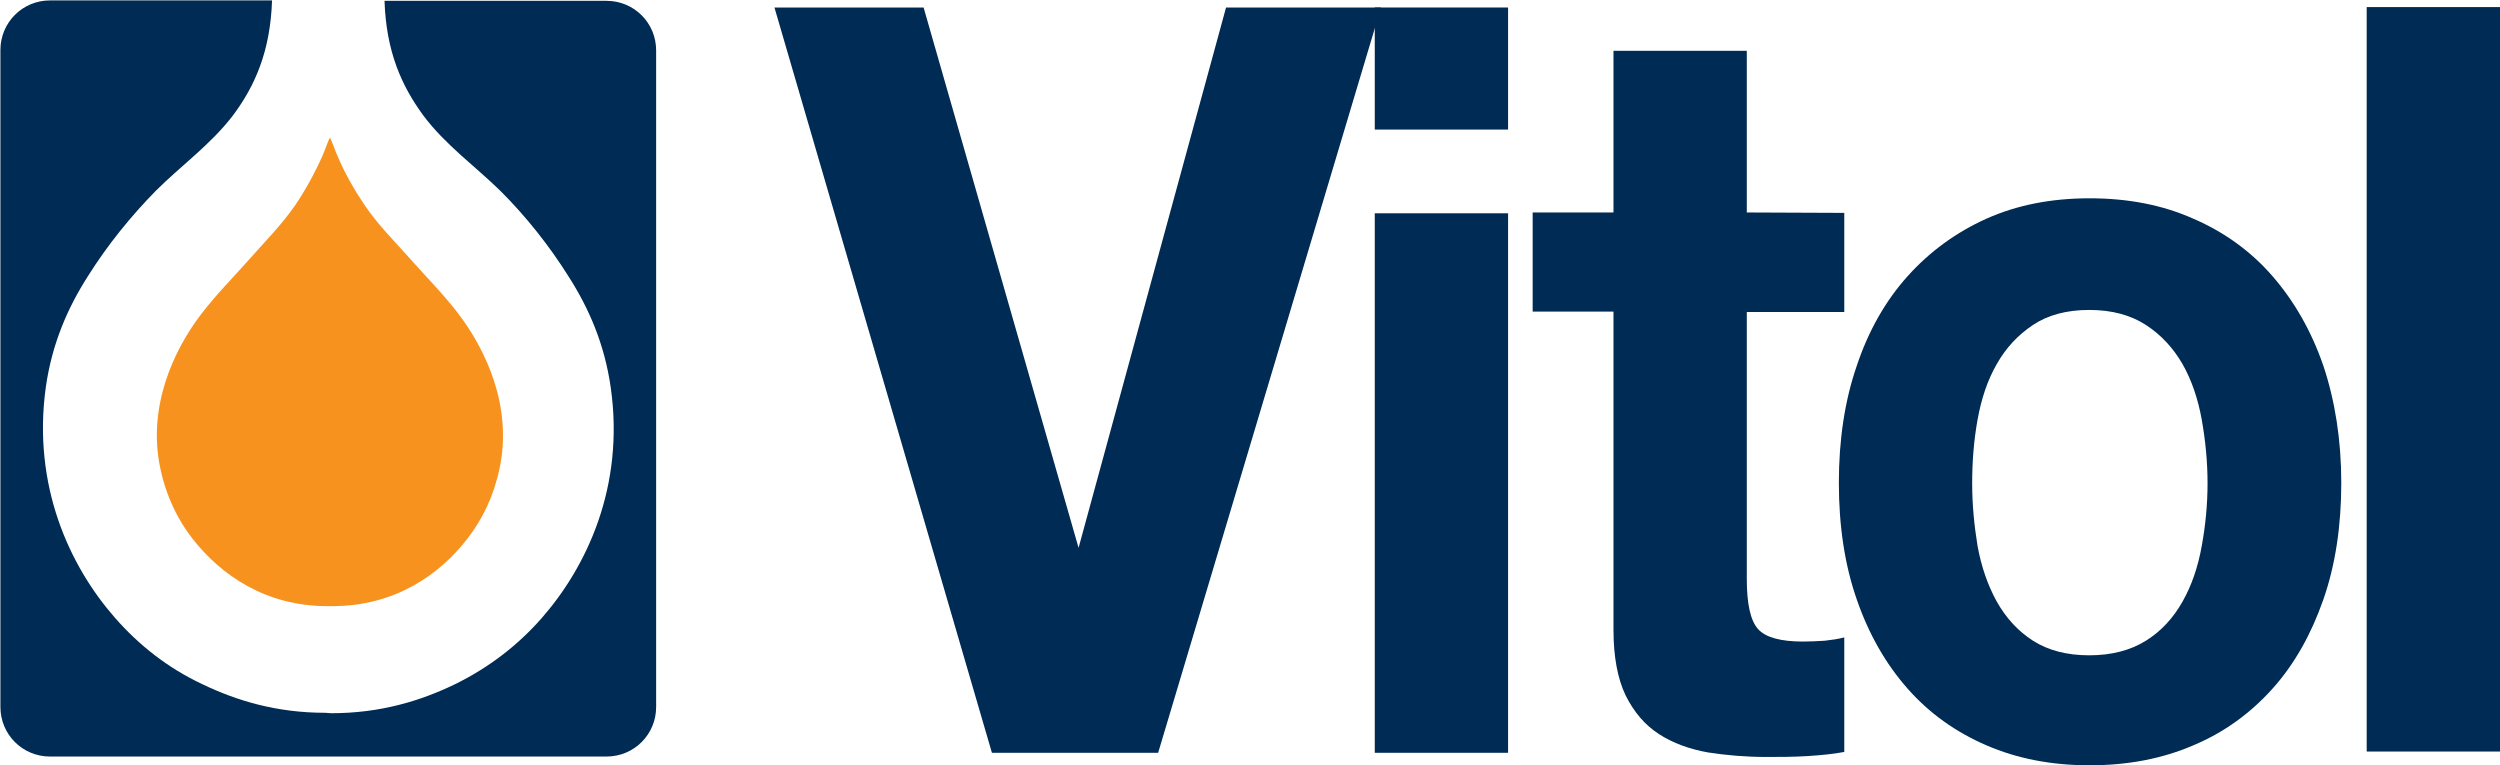
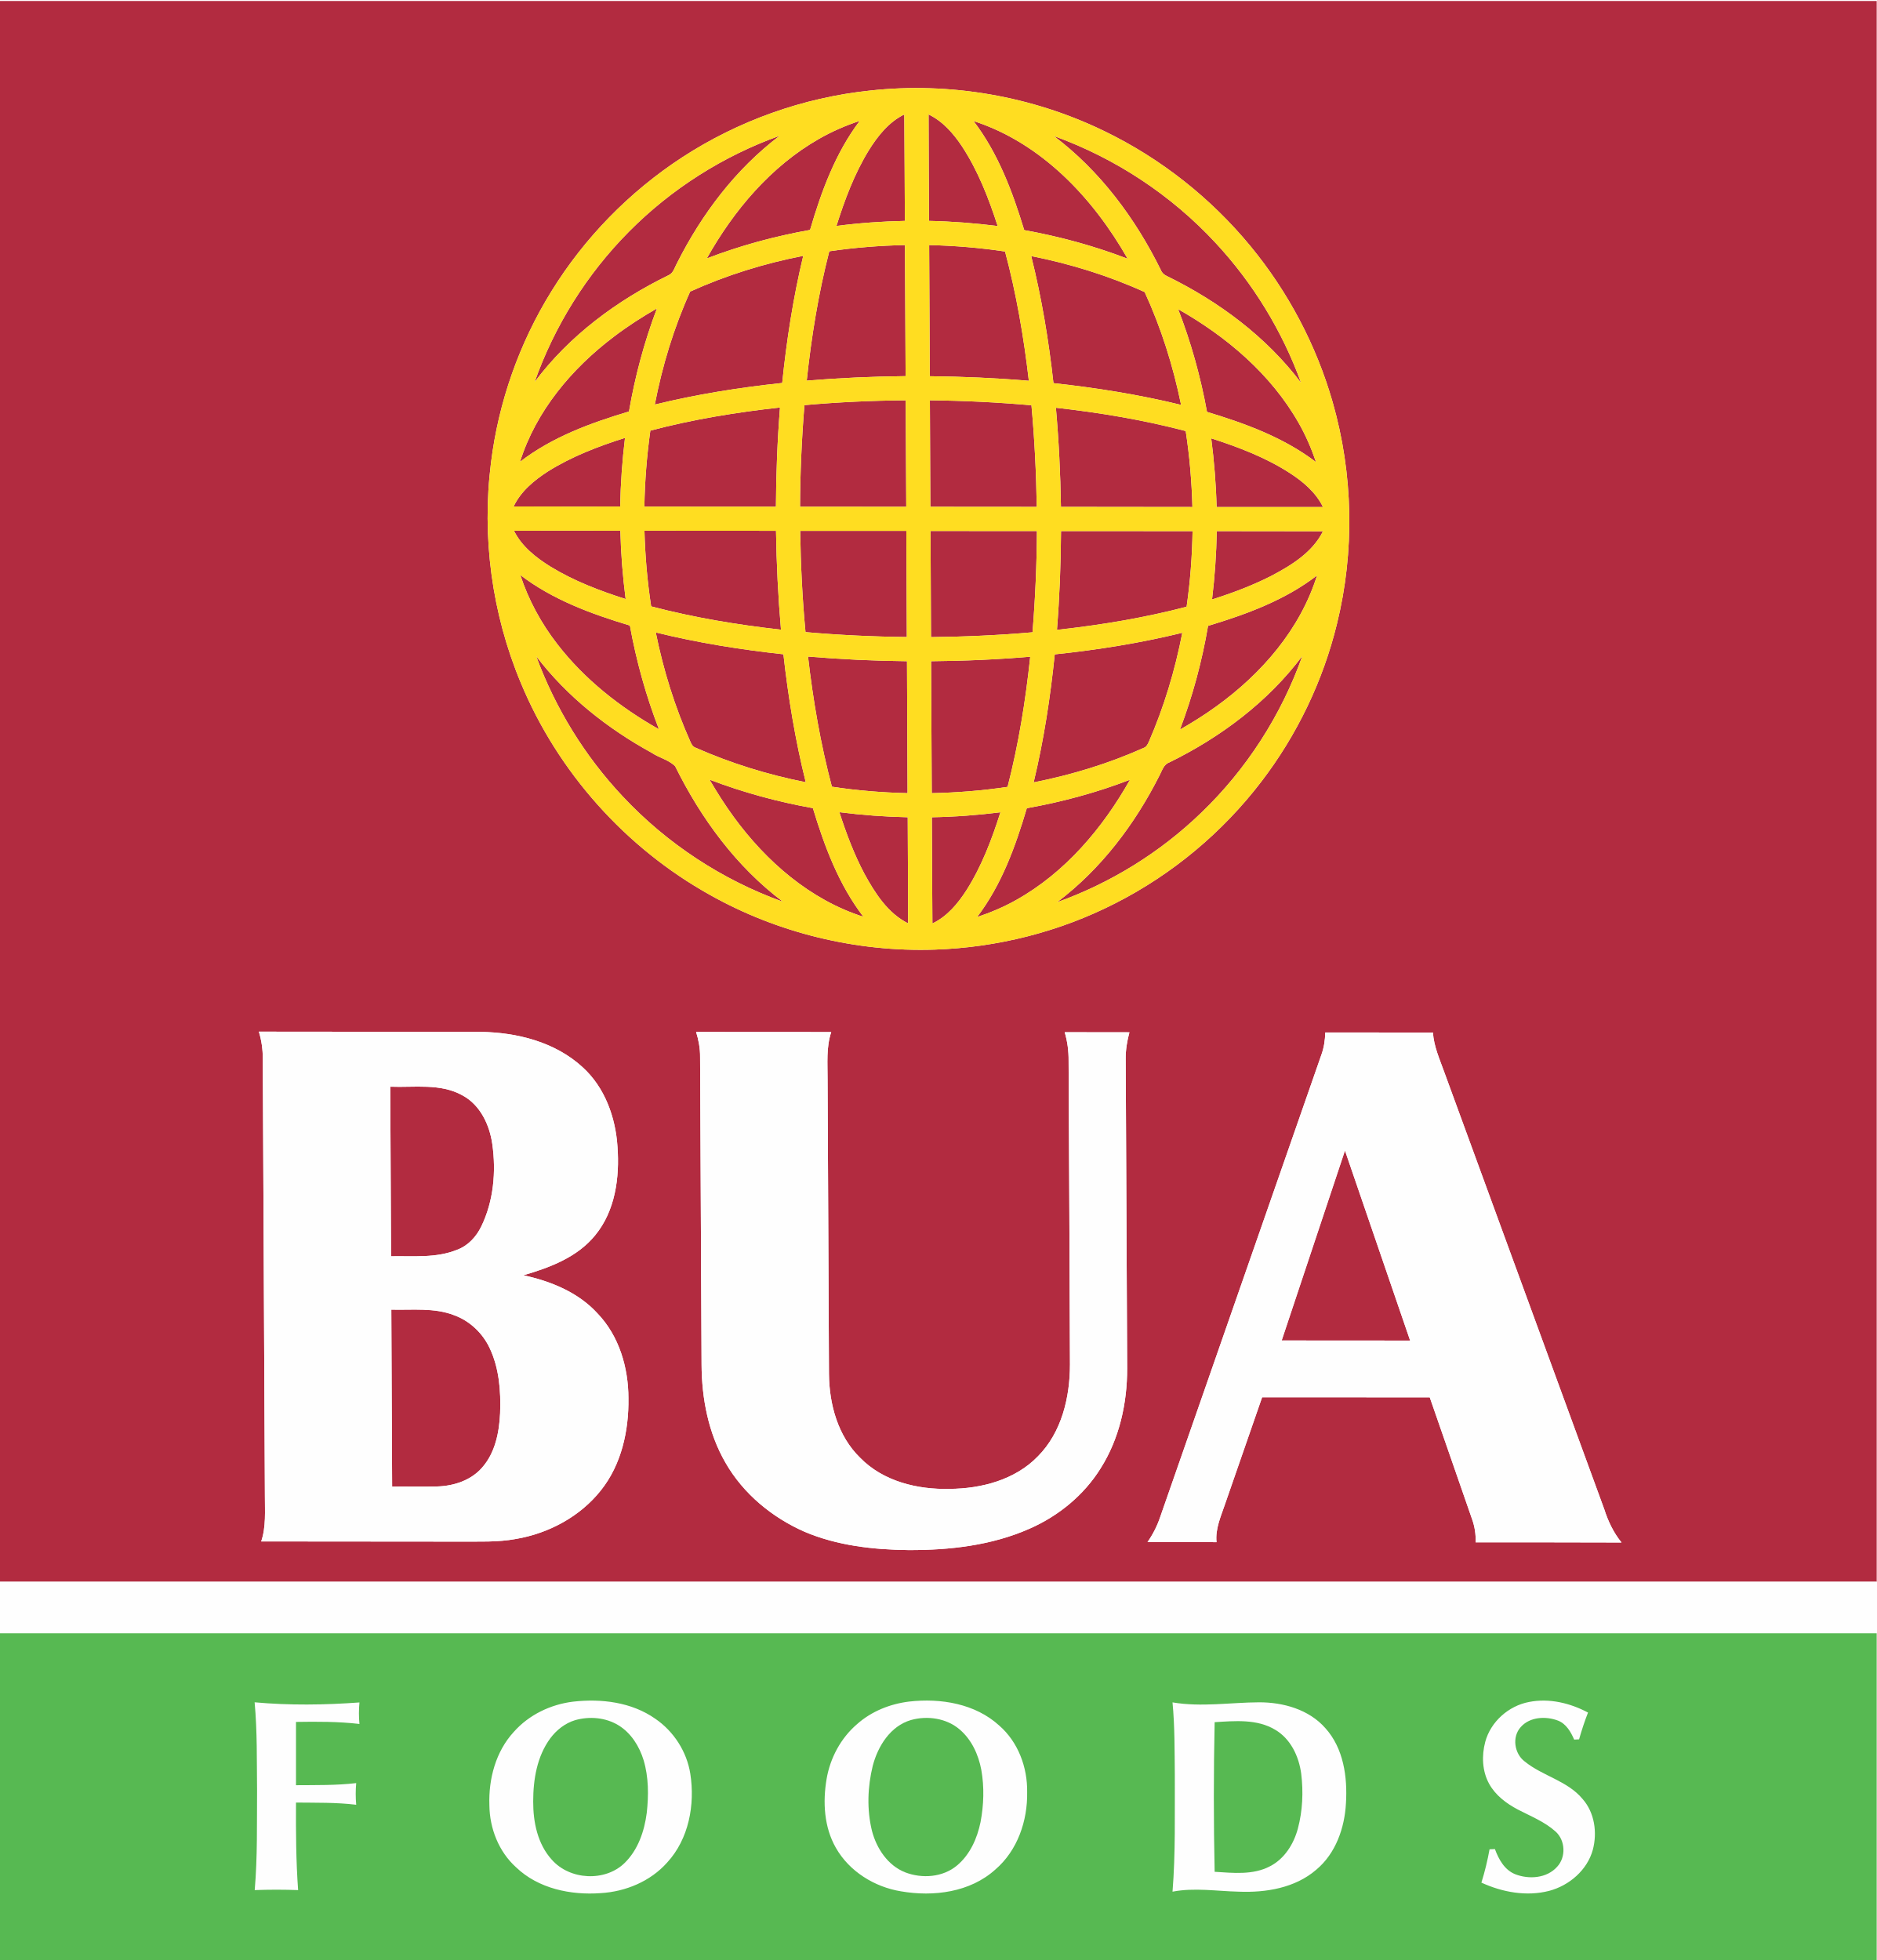
- <svg xmlns="http://www.w3.org/2000/svg" version="1.1" id="layer" x="0px" y="0px" viewBox="0 0 600.1 183.6" style="enable-background:new 0 0 600.1 183.6;" xml:space="preserve">
-   <style type="text/css">
- 	.st0{fill:#002B54;}
- 	.st1{fill:#F7921E;}
- </style>
-   <rect x="330" y="51.2" class="st0" width="32" height="129.5" />
-   <rect x="330" y="1.8" class="st0" width="32" height="29.3" />
-   <g>
-     <path class="st0" d="M442.7,51.1v23.8h-23.4V139c0,6,0.9,10,2.7,12c1.8,2,5.4,3,10.8,3c1.8,0,3.5-0.1,5.2-0.2   c1.7-0.2,3.2-0.4,4.7-0.8v27.5c-2.7,0.5-5.7,0.8-9,1s-6.5,0.2-9.7,0.2c-5,0-9.6-0.4-14.1-1.1c-4.4-0.8-8.3-2.2-11.7-4.4   c-3.4-2.2-6-5.3-8-9.3c-1.9-4-2.9-9.2-2.9-15.8V74.8h-19.4V51h19.4V12.2h32V51L442.7,51.1L442.7,51.1z" />
-     <path class="st0" d="M474.7,131.1c0.9,4.9,2.4,9.3,4.6,13.3c2.2,3.9,5.1,7.1,8.7,9.4s8.1,3.5,13.5,3.5s9.9-1.2,13.6-3.5   c3.7-2.3,6.6-5.5,8.8-9.4s3.7-8.3,4.6-13.3c0.9-4.9,1.4-10,1.4-15.1s-0.5-10.3-1.4-15.3s-2.4-9.4-4.6-13.3c-2.2-3.8-5.1-7-8.8-9.4   c-3.7-2.4-8.2-3.6-13.6-3.6c-5.4,0-9.9,1.2-13.5,3.6c-3.6,2.4-6.5,5.5-8.7,9.4c-2.2,3.8-3.7,8.3-4.6,13.3s-1.3,10.1-1.3,15.3   S473.9,126.2,474.7,131.1 M445.7,87.8c2.8-8.4,6.9-15.6,12.2-21.5s11.6-10.5,18.9-13.8c7.4-3.3,15.6-4.9,24.8-4.9   s17.5,1.6,24.9,4.9c7.4,3.2,13.8,7.8,19,13.8s9.3,13.1,12.2,21.5c2.8,8.4,4.3,17.8,4.3,28.1c0,10.3-1.4,19.7-4.3,28   c-2.9,8.3-6.9,15.5-12.2,21.4s-11.6,10.5-19,13.6c-7.4,3.2-15.7,4.8-24.9,4.8s-17.4-1.6-24.8-4.8c-7.4-3.2-13.7-7.7-18.9-13.6   s-9.3-13-12.2-21.4c-2.9-8.3-4.3-17.7-4.3-28C441.4,105.6,442.8,96.2,445.7,87.8" />
-     <rect x="568.1" y="1.7" class="st0" width="32" height="178.7" />
-     <polygon class="st0" points="294.3,1.8 331.5,1.8 278,180.7 238.1,180.7 185.9,1.8 221.7,1.8 258.9,131.5  " />
-     <path class="st1" d="M79.8,145.5c14.9,0,25.7-7.5,32.4-16.2c3.5-4.5,6.3-10.1,7.7-16.8c3.2-14.9-3.3-28.5-9.8-37.1   c-3.5-4.6-7.4-8.5-11.4-13c-3.6-4.1-8-8.4-11.2-13.2c-2.3-3.4-4.7-7.5-6.5-11.8c-0.6-1.3-1.3-3.5-1.8-4.4v-0.2v0.1v-0.1V33   c-0.5,0.9-1.2,3.1-1.8,4.4c-1.9,4.3-4.2,8.4-6.5,11.8c-3.3,4.8-7.6,9.1-11.2,13.2c-4,4.5-7.9,8.4-11.4,13   c-6.6,8.6-13,22.3-9.8,37.1c1.4,6.7,4.2,12.3,7.7,16.8c6.8,8.7,17.5,16.2,32.4,16.2" />
-     <path class="st0" d="M78.1,171.1c-11.7,0-21.3-2.9-29.6-6.9c-8.3-3.9-15.2-9.4-20.9-15.9C16.8,136,7.7,116.7,11,92.9   c1.5-10.5,5.3-19.1,10.1-26.6c4.7-7.5,10.4-14.5,16.3-20.5c6-6,13.3-11.2,18.6-18.2c5.2-7,8.9-15.3,9.3-27.5H12   C5.4,0.1,0.1,5.4,0.1,12v157.7c0,6.6,5.3,11.9,11.9,11.9h133.6c6.6,0,11.9-5.3,11.9-11.9V12.1c0-6.6-5.3-11.9-11.9-11.9H92.3   c0.4,12.2,4.1,20.4,9.3,27.5c5.3,7.1,12.6,12.3,18.6,18.2c6,6,11.6,13,16.3,20.5c4.8,7.5,8.6,16.1,10.1,26.6   c3.4,23.8-5.8,43.1-16.6,55.4c-5.7,6.5-12.7,11.9-20.9,15.9c-8.3,4-17.9,6.9-29.6,6.9" />
+ <svg xmlns="http://www.w3.org/2000/svg" width="90px" height="94px" viewBox="0 0 90 94" version="1.1">
+   <g id="surface1">
+     <path style=" stroke:none;fill-rule:nonzero;fill:rgb(69.804%,16.863%,25.098%);fill-opacity:1;" d="M 0 0.047 L 90 0.047 L 90 75.859 C 60 75.859 30 75.859 0 75.859 Z M 41.719 4.344 C 38.516 4.68 35.402 5.793 32.707 7.551 C 30.184 9.199 28.027 11.406 26.445 13.969 C 24.902 16.457 23.906 19.285 23.547 22.188 C 23.094 25.754 23.59 29.434 24.977 32.75 C 26.75 37.027 30.004 40.668 34.051 42.922 C 37.312 44.754 41.082 45.664 44.816 45.543 C 47.82 45.445 50.805 44.691 53.48 43.324 C 56.219 41.934 58.633 39.918 60.496 37.477 C 62.203 35.246 63.445 32.66 64.113 29.93 C 64.973 26.445 64.898 22.738 63.91 19.289 C 63.129 16.559 61.773 13.992 59.965 11.801 C 58.062 9.492 55.664 7.598 52.969 6.293 C 49.5 4.605 45.551 3.922 41.719 4.344 Z M 12.414 49.477 C 12.543 49.898 12.605 50.336 12.602 50.777 C 12.637 57.762 12.668 64.75 12.703 71.734 C 12.699 72.469 12.766 73.219 12.527 73.926 C 15.703 73.926 18.879 73.93 22.055 73.934 C 22.953 73.926 23.863 73.973 24.754 73.805 C 26.324 73.535 27.824 72.73 28.816 71.477 C 29.805 70.238 30.16 68.613 30.137 67.059 C 30.137 65.586 29.688 64.062 28.648 62.984 C 27.727 61.977 26.414 61.445 25.102 61.16 C 26.367 60.793 27.688 60.297 28.543 59.242 C 29.508 58.07 29.719 56.473 29.613 55.004 C 29.523 53.59 29.008 52.152 27.941 51.184 C 26.629 49.973 24.793 49.512 23.039 49.488 C 19.5 49.48 15.957 49.484 12.414 49.477 Z M 33.383 49.492 C 33.504 49.883 33.578 50.285 33.574 50.691 C 33.598 55.605 33.621 60.523 33.645 65.438 C 33.652 67.066 33.969 68.73 34.793 70.152 C 35.645 71.641 37.031 72.781 38.59 73.465 C 40.156 74.129 41.875 74.32 43.562 74.34 C 45.535 74.348 47.551 74.121 49.371 73.316 C 50.754 72.711 51.98 71.711 52.781 70.422 C 53.684 68.996 54.059 67.293 54.055 65.621 C 54.035 60.672 54.008 55.727 53.984 50.781 C 53.98 50.352 54.051 49.922 54.164 49.508 C 53.129 49.508 52.094 49.508 51.059 49.504 C 51.191 49.945 51.25 50.41 51.246 50.871 C 51.27 55.727 51.297 60.582 51.312 65.438 C 51.312 67.016 50.914 68.699 49.77 69.848 C 48.68 70.973 47.066 71.395 45.543 71.406 C 44 71.445 42.355 71.047 41.25 69.914 C 40.18 68.875 39.766 67.344 39.754 65.891 C 39.73 61.184 39.707 56.477 39.688 51.766 C 39.691 51.008 39.617 50.23 39.863 49.496 C 37.703 49.496 35.543 49.496 33.383 49.492 Z M 63.555 49.516 C 63.547 49.883 63.492 50.254 63.363 50.602 C 60.789 57.984 58.215 65.363 55.641 72.746 C 55.496 73.18 55.289 73.586 55.031 73.957 C 56.133 73.953 57.238 73.957 58.34 73.961 C 58.277 73.328 58.543 72.742 58.742 72.156 C 59.336 70.441 59.934 68.727 60.527 67.012 C 63.207 67.012 65.887 67.012 68.566 67.016 C 69.242 68.961 69.918 70.91 70.594 72.855 C 70.723 73.211 70.781 73.59 70.766 73.969 C 73.098 73.969 75.43 73.969 77.762 73.977 C 77.379 73.504 77.117 72.953 76.934 72.379 C 74.379 65.395 71.82 58.41 69.266 51.426 C 69.043 50.801 68.762 50.188 68.719 49.52 C 67 49.52 65.277 49.516 63.555 49.516 Z M 63.555 49.516 " />
+     <path style=" stroke:none;fill-rule:nonzero;fill:rgb(69.804%,16.863%,25.098%);fill-opacity:1;" d="M 41.656 7.223 C 42.086 6.531 42.617 5.855 43.367 5.488 C 43.383 7.191 43.383 8.895 43.395 10.594 C 42.297 10.617 41.203 10.695 40.113 10.836 C 40.508 9.586 40.969 8.348 41.656 7.223 Z M 41.656 7.223 " />
+     <path style=" stroke:none;fill-rule:nonzero;fill:rgb(69.804%,16.863%,25.098%);fill-opacity:1;" d="M 44.531 5.488 C 45.211 5.816 45.719 6.398 46.129 7.012 C 46.902 8.188 47.414 9.508 47.844 10.84 C 46.754 10.703 45.652 10.617 44.551 10.594 C 44.547 8.895 44.531 7.191 44.531 5.488 Z M 44.531 5.488 " />
+     <path style=" stroke:none;fill-rule:nonzero;fill:rgb(69.804%,16.863%,25.098%);fill-opacity:1;" d="M 39.277 6.66 C 39.898 6.305 40.555 6.02 41.23 5.797 C 40.062 7.34 39.387 9.184 38.848 11.027 C 37.16 11.328 35.496 11.777 33.895 12.395 C 35.188 10.09 36.961 7.984 39.277 6.66 Z M 39.277 6.66 " />
+     <path style=" stroke:none;fill-rule:nonzero;fill:rgb(69.804%,16.863%,25.098%);fill-opacity:1;" d="M 46.688 5.805 C 49.945 6.859 52.422 9.5 54.078 12.41 C 52.473 11.793 50.809 11.34 49.117 11.035 C 48.559 9.195 47.867 7.348 46.688 5.805 Z M 46.688 5.805 " />
+     <path style=" stroke:none;fill-rule:nonzero;fill:rgb(69.804%,16.863%,25.098%);fill-opacity:1;" d="M 30.156 11.117 C 32.184 9.066 34.68 7.48 37.395 6.508 C 35.285 8.102 33.656 10.262 32.473 12.609 C 32.355 12.816 32.301 13.09 32.07 13.195 C 29.586 14.406 27.297 16.102 25.637 18.324 C 26.59 15.629 28.141 13.148 30.156 11.117 Z M 30.156 11.117 " />
+     <path style=" stroke:none;fill-rule:nonzero;fill:rgb(69.804%,16.863%,25.098%);fill-opacity:1;" d="M 50.539 6.523 C 53.488 7.586 56.176 9.359 58.305 11.66 C 60.098 13.59 61.496 15.883 62.395 18.359 C 60.727 16.152 58.453 14.461 55.98 13.25 C 55.84 13.191 55.723 13.09 55.668 12.945 C 54.449 10.473 52.754 8.191 50.539 6.523 Z M 50.539 6.523 " />
+     <path style=" stroke:none;fill-rule:nonzero;fill:rgb(69.804%,16.863%,25.098%);fill-opacity:1;" d="M 39.77 12.051 C 40.973 11.875 42.188 11.777 43.398 11.754 C 43.41 13.848 43.422 15.945 43.43 18.039 C 41.848 18.055 40.266 18.125 38.688 18.254 C 38.91 16.168 39.246 14.086 39.77 12.051 Z M 39.77 12.051 " />
+     <path style=" stroke:none;fill-rule:nonzero;fill:rgb(69.804%,16.863%,25.098%);fill-opacity:1;" d="M 44.559 11.754 C 45.777 11.781 46.996 11.883 48.199 12.062 C 48.742 14.094 49.098 16.172 49.34 18.262 C 47.762 18.129 46.176 18.059 44.59 18.043 C 44.578 15.945 44.566 13.848 44.559 11.754 Z M 44.559 11.754 " />
+     <path style=" stroke:none;fill-rule:nonzero;fill:rgb(69.804%,16.863%,25.098%);fill-opacity:1;" d="M 33.098 13.984 C 34.828 13.199 36.656 12.633 38.52 12.27 C 38.039 14.273 37.723 16.316 37.512 18.367 C 35.457 18.586 33.41 18.91 31.402 19.402 C 31.762 17.539 32.316 15.715 33.098 13.984 Z M 33.098 13.984 " />
+     <path style=" stroke:none;fill-rule:nonzero;fill:rgb(69.804%,16.863%,25.098%);fill-opacity:1;" d="M 49.453 12.281 C 51.324 12.652 53.156 13.219 54.895 14.008 C 55.688 15.734 56.262 17.559 56.641 19.418 C 54.629 18.926 52.578 18.598 50.52 18.375 C 50.293 16.324 49.953 14.281 49.453 12.281 Z M 49.453 12.281 " />
+     <path style=" stroke:none;fill-rule:nonzero;fill:rgb(69.804%,16.863%,25.098%);fill-opacity:1;" d="M 29.434 16.152 C 30.09 15.652 30.785 15.203 31.504 14.793 C 30.898 16.391 30.453 18.051 30.164 19.734 C 28.324 20.285 26.473 20.961 24.938 22.148 C 25.707 19.711 27.418 17.676 29.434 16.152 Z M 29.434 16.152 " />
+     <path style=" stroke:none;fill-rule:nonzero;fill:rgb(69.804%,16.863%,25.098%);fill-opacity:1;" d="M 56.5 14.828 C 58.824 16.145 60.949 17.945 62.281 20.289 C 62.621 20.883 62.891 21.516 63.113 22.164 C 61.57 20.984 59.723 20.309 57.883 19.754 C 57.578 18.074 57.117 16.418 56.5 14.828 Z M 56.5 14.828 " />
+     <path style=" stroke:none;fill-rule:nonzero;fill:rgb(69.804%,16.863%,25.098%);fill-opacity:1;" d="M 38.578 19.43 C 40.191 19.285 41.812 19.211 43.434 19.199 C 43.441 20.902 43.453 22.602 43.461 24.305 C 41.762 24.301 40.066 24.305 38.367 24.301 C 38.375 22.676 38.445 21.047 38.578 19.43 Z M 38.578 19.43 " />
+     <path style=" stroke:none;fill-rule:nonzero;fill:rgb(69.804%,16.863%,25.098%);fill-opacity:1;" d="M 44.594 19.199 C 46.219 19.215 47.844 19.293 49.465 19.438 C 49.613 21.055 49.695 22.684 49.719 24.309 C 48.02 24.309 46.32 24.309 44.617 24.305 C 44.609 22.605 44.602 20.902 44.594 19.199 Z M 44.594 19.199 " />
+     <path style=" stroke:none;fill-rule:nonzero;fill:rgb(69.804%,16.863%,25.098%);fill-opacity:1;" d="M 31.188 20.652 C 33.227 20.113 35.312 19.773 37.406 19.543 C 37.281 21.125 37.219 22.711 37.211 24.301 C 35.105 24.301 33.004 24.297 30.902 24.297 C 30.922 23.078 31.02 21.859 31.188 20.652 Z M 31.188 20.652 " />
+     <path style=" stroke:none;fill-rule:nonzero;fill:rgb(69.804%,16.863%,25.098%);fill-opacity:1;" d="M 50.637 19.555 C 52.734 19.789 54.82 20.137 56.863 20.672 C 57.047 21.879 57.152 23.094 57.184 24.316 C 55.082 24.312 52.98 24.312 50.879 24.309 C 50.855 22.723 50.777 21.137 50.637 19.555 Z M 50.637 19.555 " />
+     <path style=" stroke:none;fill-rule:nonzero;fill:rgb(69.804%,16.863%,25.098%);fill-opacity:1;" d="M 26.277 22.609 C 27.422 21.891 28.691 21.406 29.973 21 C 29.84 22.094 29.762 23.191 29.742 24.293 C 28.039 24.293 26.336 24.297 24.633 24.289 C 24.977 23.562 25.617 23.035 26.277 22.609 Z M 26.277 22.609 " />
+     <path style=" stroke:none;fill-rule:nonzero;fill:rgb(69.804%,16.863%,25.098%);fill-opacity:1;" d="M 58.086 21.023 C 59.395 21.445 60.695 21.938 61.855 22.688 C 62.496 23.102 63.105 23.617 63.445 24.316 C 61.742 24.32 60.043 24.316 58.344 24.316 C 58.316 23.215 58.227 22.117 58.086 21.023 Z M 58.086 21.023 " />
+     <path style=" stroke:none;fill-rule:nonzero;fill:rgb(69.804%,16.863%,25.098%);fill-opacity:1;" d="M 24.648 25.453 C 26.348 25.445 28.047 25.453 29.75 25.453 C 29.777 26.551 29.863 27.645 30.004 28.73 C 28.758 28.332 27.523 27.863 26.402 27.176 C 25.703 26.742 25.02 26.207 24.648 25.453 Z M 24.648 25.453 " />
+     <path style=" stroke:none;fill-rule:nonzero;fill:rgb(69.804%,16.863%,25.098%);fill-opacity:1;" d="M 30.906 25.453 C 33.012 25.453 35.113 25.457 37.215 25.457 C 37.238 27.039 37.316 28.621 37.453 30.199 C 35.355 29.965 33.27 29.617 31.227 29.082 C 31.043 27.879 30.938 26.668 30.906 25.453 Z M 30.906 25.453 " />
+     <path style=" stroke:none;fill-rule:nonzero;fill:rgb(69.804%,16.863%,25.098%);fill-opacity:1;" d="M 38.375 25.461 C 40.07 25.461 41.766 25.461 43.465 25.461 C 43.473 27.16 43.48 28.855 43.488 30.551 C 41.867 30.535 40.246 30.457 38.629 30.316 C 38.477 28.703 38.398 27.082 38.375 25.461 Z M 38.375 25.461 " />
+     <path style=" stroke:none;fill-rule:nonzero;fill:rgb(69.804%,16.863%,25.098%);fill-opacity:1;" d="M 44.625 25.465 C 46.324 25.465 48.023 25.465 49.727 25.469 C 49.719 27.09 49.648 28.707 49.516 30.324 C 47.898 30.465 46.273 30.539 44.648 30.555 C 44.641 28.855 44.633 27.16 44.625 25.465 Z M 44.625 25.465 " />
+     <path style=" stroke:none;fill-rule:nonzero;fill:rgb(69.804%,16.863%,25.098%);fill-opacity:1;" d="M 50.688 30.207 C 50.812 28.633 50.875 27.051 50.883 25.469 C 52.984 25.469 55.09 25.473 57.191 25.473 C 57.172 26.684 57.078 27.898 56.906 29.098 C 54.867 29.633 52.781 29.977 50.688 30.207 Z M 50.688 30.207 " />
+     <path style=" stroke:none;fill-rule:nonzero;fill:rgb(69.804%,16.863%,25.098%);fill-opacity:1;" d="M 58.125 28.75 C 58.258 27.66 58.332 26.566 58.352 25.473 C 60.047 25.477 61.746 25.473 63.445 25.48 C 62.941 26.492 61.934 27.109 60.969 27.617 C 60.059 28.082 59.098 28.441 58.125 28.75 Z M 58.125 28.75 " />
+     <path style=" stroke:none;fill-rule:nonzero;fill:rgb(69.804%,16.863%,25.098%);fill-opacity:1;" d="M 24.953 27.578 C 26.5 28.762 28.355 29.445 30.207 30 C 30.516 31.699 30.977 33.367 31.602 34.977 C 29.75 33.93 28.035 32.586 26.73 30.895 C 25.957 29.898 25.344 28.777 24.953 27.578 Z M 24.953 27.578 " />
+     <path style=" stroke:none;fill-rule:nonzero;fill:rgb(69.804%,16.863%,25.098%);fill-opacity:1;" d="M 57.934 30.016 C 59.773 29.461 61.625 28.785 63.16 27.598 C 62.355 30.18 60.5 32.312 58.332 33.875 C 57.773 34.281 57.184 34.648 56.586 34.992 C 57.195 33.383 57.645 31.715 57.934 30.016 Z M 57.934 30.016 " />
+     <path style=" stroke:none;fill-rule:nonzero;fill:rgb(69.804%,16.863%,25.098%);fill-opacity:1;" d="M 31.449 30.332 C 33.461 30.828 35.512 31.156 37.57 31.379 C 37.801 33.441 38.137 35.496 38.641 37.516 C 36.828 37.156 35.051 36.609 33.359 35.859 C 33.23 35.816 33.16 35.699 33.113 35.582 C 32.363 33.902 31.812 32.137 31.449 30.332 Z M 31.449 30.332 " />
+     <path style=" stroke:none;fill-rule:nonzero;fill:rgb(69.804%,16.863%,25.098%);fill-opacity:1;" d="M 50.582 31.383 C 52.641 31.168 54.688 30.84 56.699 30.348 C 56.352 32.145 55.82 33.91 55.09 35.586 C 55.035 35.703 54.973 35.828 54.84 35.871 C 53.156 36.625 51.379 37.164 49.57 37.523 C 50.055 35.504 50.371 33.449 50.582 31.383 Z M 50.582 31.383 " />
+     <path style=" stroke:none;fill-rule:nonzero;fill:rgb(69.804%,16.863%,25.098%);fill-opacity:1;" d="M 25.715 31.473 C 27.188 33.402 29.129 34.938 31.25 36.102 C 31.609 36.344 32.074 36.441 32.379 36.75 C 33.613 39.246 35.309 41.566 37.551 43.25 C 34.637 42.203 31.98 40.457 29.867 38.199 C 28.047 36.266 26.629 33.961 25.715 31.473 Z M 25.715 31.473 " />
+     <path style=" stroke:none;fill-rule:nonzero;fill:rgb(69.804%,16.863%,25.098%);fill-opacity:1;" d="M 38.75 31.488 C 40.328 31.621 41.91 31.695 43.496 31.711 C 43.504 33.82 43.516 35.93 43.523 38.039 C 42.309 38.012 41.098 37.914 39.895 37.73 C 39.352 35.684 38.992 33.594 38.75 31.488 Z M 38.75 31.488 " />
+     <path style=" stroke:none;fill-rule:nonzero;fill:rgb(69.804%,16.863%,25.098%);fill-opacity:1;" d="M 44.652 31.711 C 46.238 31.699 47.824 31.629 49.406 31.496 C 49.184 33.598 48.848 35.691 48.32 37.738 C 47.113 37.918 45.898 38.016 44.684 38.039 C 44.672 35.93 44.664 33.82 44.652 31.711 Z M 44.652 31.711 " />
+     <path style=" stroke:none;fill-rule:nonzero;fill:rgb(69.804%,16.863%,25.098%);fill-opacity:1;" d="M 56.074 36.566 C 58.535 35.359 60.805 33.664 62.457 31.457 C 61.449 34.301 59.773 36.902 57.598 38.988 C 55.633 40.883 53.266 42.348 50.695 43.27 C 52.801 41.68 54.426 39.531 55.605 37.191 C 55.73 36.961 55.801 36.664 56.074 36.566 Z M 56.074 36.566 " />
+     <path style=" stroke:none;fill-rule:nonzero;fill:rgb(69.804%,16.863%,25.098%);fill-opacity:1;" d="M 34.027 37.391 C 35.633 38.004 37.293 38.457 38.984 38.758 C 39.539 40.594 40.227 42.434 41.406 43.969 C 38.852 43.152 36.746 41.316 35.184 39.176 C 34.766 38.605 34.387 38.004 34.027 37.391 Z M 34.027 37.391 " />
+     <path style=" stroke:none;fill-rule:nonzero;fill:rgb(69.804%,16.863%,25.098%);fill-opacity:1;" d="M 49.242 38.762 C 50.93 38.461 52.59 38.012 54.191 37.395 C 52.879 39.723 51.078 41.852 48.723 43.168 C 48.133 43.5 47.504 43.766 46.859 43.98 C 48.031 42.441 48.699 40.598 49.242 38.762 Z M 49.242 38.762 " />
+     <path style=" stroke:none;fill-rule:nonzero;fill:rgb(69.804%,16.863%,25.098%);fill-opacity:1;" d="M 40.254 38.953 C 41.34 39.09 42.434 39.172 43.531 39.195 C 43.535 40.891 43.551 42.586 43.551 44.285 C 42.574 43.797 41.965 42.836 41.457 41.91 C 40.957 40.969 40.582 39.965 40.254 38.953 Z M 40.254 38.953 " />
+     <path style=" stroke:none;fill-rule:nonzero;fill:rgb(69.804%,16.863%,25.098%);fill-opacity:1;" d="M 44.688 39.195 C 45.789 39.176 46.883 39.094 47.977 38.957 C 47.566 40.25 47.082 41.535 46.352 42.688 C 45.938 43.332 45.422 43.953 44.715 44.289 C 44.699 42.594 44.699 40.895 44.688 39.195 Z M 44.688 39.195 " />
+     <path style=" stroke:none;fill-rule:nonzero;fill:rgb(69.804%,16.863%,25.098%);fill-opacity:1;" d="M 18.715 52.117 C 19.871 52.164 21.121 51.941 22.18 52.535 C 23.031 52.992 23.477 53.945 23.609 54.867 C 23.797 56.195 23.672 57.605 23.078 58.824 C 22.84 59.312 22.449 59.742 21.93 59.934 C 20.926 60.348 19.812 60.23 18.754 60.25 C 18.742 57.539 18.727 54.828 18.715 52.117 Z M 18.715 52.117 " />
+     <path style=" stroke:none;fill-rule:nonzero;fill:rgb(69.804%,16.863%,25.098%);fill-opacity:1;" d="M 64.5 55.18 C 65.543 58.215 66.582 61.254 67.625 64.293 C 65.57 64.293 63.516 64.293 61.465 64.289 C 62.477 61.254 63.488 58.215 64.5 55.18 Z M 64.5 55.18 " />
+     <path style=" stroke:none;fill-rule:nonzero;fill:rgb(69.804%,16.863%,25.098%);fill-opacity:1;" d="M 18.766 62.809 C 19.777 62.836 20.828 62.703 21.793 63.082 C 22.535 63.355 23.145 63.938 23.48 64.648 C 23.941 65.617 24.023 66.715 23.984 67.773 C 23.941 68.691 23.75 69.672 23.121 70.383 C 22.59 70.996 21.766 71.266 20.977 71.289 C 20.254 71.309 19.527 71.289 18.805 71.297 C 18.793 68.465 18.781 65.637 18.766 62.809 Z M 18.766 62.809 " />
+     <path style=" stroke:none;fill-rule:nonzero;fill:rgb(100%,86.667%,12.941%);fill-opacity:1;" d="M 41.719 4.344 C 45.551 3.922 49.5 4.605 52.969 6.293 C 55.664 7.598 58.062 9.492 59.965 11.801 C 61.773 13.992 63.129 16.559 63.91 19.289 C 64.898 22.738 64.973 26.445 64.113 29.93 C 63.445 32.66 62.203 35.246 60.496 37.477 C 58.633 39.918 56.219 41.934 53.48 43.324 C 50.805 44.691 47.82 45.445 44.816 45.543 C 41.082 45.664 37.312 44.754 34.051 42.922 C 30.004 40.668 26.75 37.027 24.977 32.75 C 23.59 29.434 23.094 25.754 23.547 22.188 C 23.906 19.285 24.902 16.457 26.445 13.969 C 28.027 11.406 30.184 9.199 32.707 7.551 C 35.402 5.793 38.516 4.68 41.719 4.344 Z M 41.656 7.223 C 40.969 8.348 40.508 9.586 40.113 10.836 C 41.203 10.695 42.297 10.617 43.395 10.594 C 43.383 8.895 43.383 7.191 43.367 5.488 C 42.617 5.855 42.086 6.531 41.656 7.223 Z M 44.531 5.488 C 44.531 7.191 44.547 8.895 44.551 10.594 C 45.652 10.617 46.754 10.703 47.844 10.84 C 47.414 9.508 46.902 8.188 46.129 7.012 C 45.719 6.398 45.211 5.816 44.531 5.488 Z M 39.277 6.66 C 36.961 7.984 35.188 10.09 33.895 12.395 C 35.496 11.777 37.16 11.328 38.848 11.027 C 39.387 9.184 40.062 7.34 41.23 5.797 C 40.555 6.02 39.898 6.305 39.277 6.66 Z M 46.688 5.805 C 47.867 7.348 48.559 9.195 49.117 11.035 C 50.809 11.34 52.473 11.793 54.078 12.41 C 52.422 9.5 49.945 6.859 46.688 5.805 Z M 30.156 11.117 C 28.141 13.148 26.59 15.629 25.637 18.324 C 27.297 16.102 29.586 14.406 32.07 13.195 C 32.301 13.09 32.355 12.816 32.473 12.609 C 33.656 10.262 35.285 8.102 37.395 6.508 C 34.68 7.48 32.184 9.066 30.156 11.117 Z M 50.539 6.523 C 52.754 8.191 54.449 10.473 55.668 12.945 C 55.723 13.09 55.84 13.191 55.98 13.25 C 58.453 14.461 60.727 16.152 62.395 18.359 C 61.496 15.883 60.098 13.59 58.305 11.66 C 56.176 9.359 53.488 7.586 50.539 6.523 Z M 39.77 12.051 C 39.246 14.086 38.91 16.168 38.688 18.254 C 40.266 18.125 41.848 18.055 43.43 18.039 C 43.422 15.945 43.41 13.848 43.398 11.754 C 42.188 11.777 40.973 11.875 39.77 12.051 Z M 44.559 11.754 C 44.566 13.848 44.578 15.945 44.59 18.043 C 46.176 18.059 47.762 18.129 49.34 18.262 C 49.098 16.172 48.742 14.094 48.199 12.062 C 46.996 11.883 45.777 11.781 44.559 11.754 Z M 33.098 13.984 C 32.316 15.715 31.762 17.539 31.402 19.402 C 33.41 18.91 35.457 18.586 37.512 18.367 C 37.723 16.316 38.039 14.273 38.52 12.27 C 36.656 12.633 34.828 13.199 33.098 13.984 Z M 49.453 12.281 C 49.953 14.281 50.293 16.324 50.52 18.375 C 52.578 18.598 54.629 18.926 56.641 19.418 C 56.262 17.559 55.688 15.734 54.895 14.008 C 53.156 13.219 51.324 12.652 49.453 12.281 Z M 29.434 16.152 C 27.418 17.676 25.707 19.711 24.938 22.148 C 26.473 20.961 28.324 20.285 30.164 19.734 C 30.453 18.051 30.898 16.391 31.504 14.793 C 30.785 15.203 30.09 15.652 29.434 16.152 Z M 56.5 14.828 C 57.117 16.418 57.578 18.074 57.883 19.754 C 59.723 20.309 61.57 20.984 63.113 22.164 C 62.891 21.516 62.621 20.883 62.281 20.289 C 60.949 17.945 58.824 16.145 56.5 14.828 Z M 38.578 19.43 C 38.445 21.047 38.375 22.676 38.367 24.301 C 40.066 24.305 41.762 24.301 43.461 24.305 C 43.453 22.602 43.441 20.902 43.434 19.199 C 41.812 19.211 40.191 19.285 38.578 19.43 Z M 44.594 19.199 C 44.602 20.902 44.609 22.605 44.617 24.305 C 46.32 24.309 48.02 24.309 49.719 24.309 C 49.695 22.684 49.613 21.055 49.465 19.438 C 47.844 19.293 46.219 19.215 44.594 19.199 Z M 31.188 20.652 C 31.02 21.859 30.922 23.078 30.902 24.297 C 33.004 24.297 35.105 24.301 37.211 24.301 C 37.219 22.711 37.281 21.125 37.406 19.543 C 35.312 19.773 33.227 20.113 31.188 20.652 Z M 50.637 19.555 C 50.777 21.137 50.855 22.723 50.879 24.309 C 52.98 24.312 55.082 24.312 57.184 24.316 C 57.152 23.094 57.047 21.879 56.863 20.672 C 54.82 20.137 52.734 19.789 50.637 19.555 Z M 26.277 22.609 C 25.617 23.035 24.977 23.562 24.633 24.289 C 26.336 24.297 28.039 24.293 29.742 24.293 C 29.762 23.191 29.84 22.094 29.973 21 C 28.691 21.406 27.422 21.891 26.277 22.609 Z M 58.086 21.023 C 58.227 22.117 58.316 23.215 58.344 24.316 C 60.043 24.316 61.742 24.32 63.445 24.316 C 63.105 23.617 62.496 23.102 61.855 22.688 C 60.695 21.938 59.395 21.445 58.086 21.023 Z M 24.648 25.453 C 25.02 26.207 25.703 26.742 26.402 27.176 C 27.523 27.863 28.758 28.332 30.004 28.73 C 29.863 27.645 29.777 26.551 29.75 25.453 C 28.047 25.453 26.348 25.445 24.648 25.453 Z M 30.906 25.453 C 30.938 26.668 31.043 27.879 31.227 29.082 C 33.27 29.617 35.355 29.965 37.453 30.199 C 37.316 28.621 37.238 27.039 37.215 25.457 C 35.113 25.457 33.012 25.453 30.906 25.453 Z M 38.375 25.461 C 38.398 27.082 38.477 28.703 38.629 30.316 C 40.246 30.457 41.867 30.535 43.488 30.551 C 43.48 28.855 43.473 27.16 43.465 25.461 C 41.766 25.461 40.07 25.461 38.375 25.461 Z M 44.625 25.465 C 44.633 27.16 44.641 28.855 44.648 30.555 C 46.273 30.539 47.898 30.465 49.516 30.324 C 49.648 28.707 49.719 27.09 49.727 25.469 C 48.023 25.465 46.324 25.465 44.625 25.465 Z M 50.688 30.207 C 52.781 29.977 54.867 29.633 56.906 29.098 C 57.078 27.898 57.172 26.684 57.191 25.473 C 55.09 25.473 52.984 25.469 50.883 25.469 C 50.875 27.051 50.812 28.633 50.688 30.207 Z M 58.125 28.75 C 59.098 28.441 60.059 28.082 60.969 27.617 C 61.934 27.109 62.941 26.492 63.445 25.48 C 61.746 25.473 60.047 25.477 58.352 25.473 C 58.332 26.566 58.258 27.66 58.125 28.75 Z M 24.953 27.578 C 25.344 28.777 25.957 29.898 26.73 30.895 C 28.035 32.586 29.75 33.93 31.602 34.977 C 30.977 33.367 30.516 31.699 30.207 30 C 28.355 29.445 26.5 28.762 24.953 27.578 Z M 57.934 30.016 C 57.645 31.715 57.195 33.383 56.586 34.992 C 57.184 34.648 57.773 34.281 58.332 33.875 C 60.5 32.312 62.355 30.18 63.16 27.598 C 61.625 28.785 59.773 29.461 57.934 30.016 Z M 31.449 30.332 C 31.812 32.137 32.363 33.902 33.113 35.582 C 33.16 35.699 33.23 35.816 33.359 35.859 C 35.051 36.609 36.828 37.156 38.641 37.516 C 38.137 35.496 37.801 33.441 37.57 31.379 C 35.512 31.156 33.461 30.828 31.449 30.332 Z M 50.582 31.383 C 50.371 33.449 50.055 35.504 49.57 37.523 C 51.379 37.164 53.156 36.625 54.84 35.871 C 54.973 35.828 55.035 35.703 55.09 35.586 C 55.82 33.91 56.352 32.145 56.699 30.348 C 54.688 30.84 52.641 31.168 50.582 31.383 Z M 25.715 31.473 C 26.629 33.961 28.047 36.266 29.867 38.199 C 31.98 40.457 34.637 42.203 37.551 43.25 C 35.309 41.566 33.613 39.246 32.379 36.75 C 32.074 36.441 31.609 36.344 31.25 36.102 C 29.129 34.938 27.188 33.402 25.715 31.473 Z M 38.75 31.488 C 38.992 33.594 39.352 35.684 39.895 37.73 C 41.098 37.914 42.309 38.012 43.523 38.039 C 43.516 35.93 43.504 33.82 43.496 31.711 C 41.91 31.695 40.328 31.621 38.75 31.488 Z M 44.652 31.711 C 44.664 33.82 44.672 35.93 44.684 38.039 C 45.898 38.016 47.113 37.918 48.32 37.738 C 48.848 35.691 49.184 33.598 49.406 31.496 C 47.824 31.629 46.238 31.699 44.652 31.711 Z M 56.074 36.566 C 55.801 36.664 55.73 36.961 55.605 37.191 C 54.426 39.531 52.801 41.68 50.695 43.27 C 53.266 42.348 55.633 40.883 57.598 38.988 C 59.773 36.902 61.449 34.301 62.457 31.457 C 60.805 33.664 58.535 35.359 56.074 36.566 Z M 34.027 37.391 C 34.387 38.004 34.766 38.605 35.184 39.176 C 36.746 41.316 38.852 43.152 41.406 43.969 C 40.227 42.434 39.539 40.594 38.984 38.758 C 37.293 38.457 35.633 38.004 34.027 37.391 Z M 49.242 38.762 C 48.699 40.598 48.031 42.441 46.859 43.98 C 47.504 43.766 48.133 43.5 48.723 43.168 C 51.078 41.852 52.879 39.723 54.191 37.395 C 52.59 38.012 50.93 38.461 49.242 38.762 Z M 40.254 38.953 C 40.582 39.965 40.957 40.969 41.457 41.91 C 41.965 42.836 42.574 43.797 43.551 44.285 C 43.551 42.586 43.535 40.891 43.531 39.195 C 42.434 39.172 41.34 39.09 40.254 38.953 Z M 44.688 39.195 C 44.699 40.895 44.699 42.594 44.715 44.289 C 45.422 43.953 45.938 43.332 46.352 42.688 C 47.082 41.535 47.566 40.25 47.977 38.957 C 46.883 39.094 45.789 39.176 44.688 39.195 Z M 44.688 39.195 " />
+     <path style=" stroke:none;fill-rule:nonzero;fill:rgb(99.608%,99.608%,99.608%);fill-opacity:1;" d="M 12.414 49.477 C 15.957 49.484 19.5 49.48 23.039 49.488 C 24.793 49.512 26.629 49.973 27.941 51.184 C 29.008 52.152 29.523 53.59 29.613 55.004 C 29.719 56.473 29.508 58.07 28.543 59.242 C 27.688 60.297 26.367 60.793 25.102 61.16 C 26.414 61.445 27.727 61.977 28.648 62.984 C 29.688 64.062 30.137 65.586 30.137 67.059 C 30.16 68.613 29.805 70.238 28.816 71.477 C 27.824 72.73 26.324 73.535 24.754 73.805 C 23.863 73.973 22.953 73.926 22.055 73.934 C 18.879 73.93 15.703 73.926 12.527 73.926 C 12.766 73.219 12.699 72.469 12.703 71.734 C 12.668 64.75 12.637 57.762 12.602 50.777 C 12.605 50.336 12.543 49.898 12.414 49.477 Z M 18.715 52.117 C 18.727 54.828 18.742 57.539 18.754 60.25 C 19.812 60.23 20.926 60.348 21.93 59.934 C 22.449 59.742 22.84 59.312 23.078 58.824 C 23.672 57.605 23.797 56.195 23.609 54.867 C 23.477 53.945 23.031 52.992 22.18 52.535 C 21.121 51.941 19.871 52.164 18.715 52.117 Z M 18.766 62.809 C 18.781 65.637 18.793 68.465 18.805 71.297 C 19.527 71.289 20.254 71.309 20.977 71.289 C 21.766 71.266 22.59 70.996 23.121 70.383 C 23.75 69.672 23.941 68.691 23.984 67.773 C 24.023 66.715 23.941 65.617 23.48 64.648 C 23.145 63.938 22.535 63.355 21.793 63.082 C 20.828 62.703 19.777 62.836 18.766 62.809 Z M 18.766 62.809 " />
+     <path style=" stroke:none;fill-rule:nonzero;fill:rgb(99.608%,99.608%,99.608%);fill-opacity:1;" d="M 33.383 49.492 C 35.543 49.496 37.703 49.496 39.863 49.496 C 39.617 50.23 39.691 51.008 39.688 51.766 C 39.707 56.477 39.73 61.184 39.754 65.891 C 39.766 67.344 40.18 68.875 41.25 69.914 C 42.355 71.047 44 71.445 45.543 71.406 C 47.066 71.395 48.68 70.973 49.77 69.848 C 50.914 68.699 51.312 67.016 51.312 65.438 C 51.297 60.582 51.27 55.727 51.246 50.871 C 51.25 50.41 51.191 49.945 51.059 49.504 C 52.094 49.508 53.129 49.508 54.164 49.508 C 54.051 49.922 53.98 50.352 53.984 50.781 C 54.008 55.727 54.035 60.672 54.055 65.621 C 54.059 67.293 53.684 68.996 52.781 70.422 C 51.98 71.711 50.754 72.711 49.371 73.316 C 47.551 74.121 45.535 74.348 43.562 74.34 C 41.875 74.32 40.156 74.129 38.59 73.465 C 37.031 72.781 35.645 71.641 34.793 70.152 C 33.969 68.73 33.652 67.066 33.645 65.438 C 33.621 60.523 33.598 55.605 33.574 50.691 C 33.578 50.285 33.504 49.883 33.383 49.492 Z M 33.383 49.492 " />
+     <path style=" stroke:none;fill-rule:nonzero;fill:rgb(99.608%,99.608%,99.608%);fill-opacity:1;" d="M 63.555 49.516 C 65.277 49.516 67 49.52 68.719 49.52 C 68.762 50.188 69.043 50.801 69.266 51.426 C 71.82 58.41 74.379 65.395 76.934 72.379 C 77.117 72.953 77.379 73.504 77.762 73.977 C 75.43 73.969 73.098 73.969 70.766 73.969 C 70.781 73.59 70.723 73.211 70.594 72.855 C 69.918 70.91 69.242 68.961 68.566 67.016 C 65.887 67.012 63.207 67.012 60.527 67.012 C 59.934 68.727 59.336 70.441 58.742 72.156 C 58.543 72.742 58.277 73.328 58.34 73.961 C 57.238 73.957 56.133 73.953 55.031 73.957 C 55.289 73.586 55.496 73.18 55.641 72.746 C 58.215 65.363 60.789 57.984 63.363 50.602 C 63.492 50.254 63.547 49.883 63.555 49.516 Z M 64.5 55.18 C 63.488 58.215 62.477 61.254 61.465 64.289 C 63.516 64.293 65.57 64.293 67.625 64.293 C 66.582 61.254 65.543 58.215 64.5 55.18 Z M 64.5 55.18 " />
+     <path style=" stroke:none;fill-rule:nonzero;fill:rgb(99.608%,99.608%,99.608%);fill-opacity:1;" d="M 0 75.859 C 30 75.859 60 75.859 90 75.859 L 90 78.332 C 60 78.332 30 78.332 0 78.332 Z M 0 75.859 " />
+     <path style=" stroke:none;fill-rule:nonzero;fill:rgb(99.608%,99.608%,99.608%);fill-opacity:1;" d="M 27.492 81.609 C 28.84 81.457 30.293 81.633 31.426 82.43 C 32.312 83.035 32.938 84.008 33.105 85.07 C 33.336 86.551 33.035 88.195 31.996 89.324 C 31.195 90.227 30.004 90.723 28.805 90.793 C 27.371 90.898 25.816 90.578 24.75 89.555 C 23.918 88.805 23.48 87.688 23.469 86.574 C 23.426 85.316 23.773 84 24.641 83.059 C 25.367 82.238 26.414 81.738 27.492 81.609 Z M 27.574 82.5 C 27.098 82.645 26.688 82.969 26.391 83.367 C 25.75 84.234 25.57 85.348 25.57 86.398 C 25.566 87.387 25.781 88.438 26.461 89.188 C 27.32 90.168 29.016 90.262 29.953 89.348 C 30.598 88.719 30.902 87.824 31.016 86.945 C 31.109 86.105 31.109 85.238 30.867 84.422 C 30.664 83.754 30.266 83.117 29.664 82.746 C 29.047 82.367 28.266 82.301 27.574 82.5 Z M 27.574 82.5 " />
+     <path style=" stroke:none;fill-rule:nonzero;fill:rgb(99.608%,99.608%,99.608%);fill-opacity:1;" d="M 43.605 81.605 C 45.109 81.434 46.77 81.703 47.922 82.758 C 48.828 83.547 49.277 84.762 49.258 85.945 C 49.285 87.32 48.797 88.75 47.73 89.664 C 46.523 90.754 44.766 90.977 43.211 90.707 C 41.938 90.5 40.73 89.754 40.086 88.621 C 39.516 87.625 39.453 86.422 39.641 85.316 C 39.812 84.309 40.324 83.355 41.102 82.688 C 41.797 82.07 42.691 81.715 43.605 81.605 Z M 43.684 82.492 C 42.699 82.781 42.102 83.742 41.855 84.684 C 41.605 85.699 41.566 86.785 41.816 87.805 C 42.035 88.645 42.57 89.461 43.402 89.793 C 44.215 90.109 45.219 90.039 45.902 89.461 C 46.52 88.941 46.863 88.168 47.023 87.387 C 47.18 86.562 47.207 85.703 47.059 84.875 C 46.922 84.148 46.594 83.43 46.023 82.945 C 45.391 82.402 44.473 82.27 43.684 82.492 Z M 43.684 82.492 " />
+     <path style=" stroke:none;fill-rule:nonzero;fill:rgb(99.608%,99.608%,99.608%);fill-opacity:1;" d="M 73.328 81.625 C 74.297 81.434 75.297 81.676 76.156 82.133 C 75.992 82.551 75.852 82.98 75.727 83.418 C 75.668 83.418 75.551 83.426 75.492 83.43 C 75.332 83.062 75.113 82.676 74.719 82.52 C 74.137 82.297 73.367 82.332 72.93 82.828 C 72.5 83.301 72.621 84.105 73.121 84.48 C 73.98 85.18 75.172 85.402 75.898 86.281 C 76.473 86.934 76.605 87.887 76.387 88.711 C 76.121 89.688 75.254 90.43 74.293 90.684 C 73.207 90.965 72.047 90.75 71.043 90.289 C 71.207 89.766 71.336 89.23 71.434 88.691 C 71.52 88.688 71.605 88.684 71.691 88.68 C 71.871 89.168 72.148 89.676 72.656 89.883 C 73.316 90.145 74.184 90.086 74.68 89.523 C 75.105 89.062 75.07 88.266 74.605 87.844 C 74.078 87.367 73.406 87.105 72.785 86.781 C 72.238 86.492 71.719 86.102 71.414 85.551 C 71.078 84.941 71.051 84.199 71.227 83.539 C 71.488 82.57 72.348 81.809 73.328 81.625 Z M 73.328 81.625 " />
+     <path style=" stroke:none;fill-rule:nonzero;fill:rgb(99.608%,99.608%,99.608%);fill-opacity:1;" d="M 56.23 81.645 C 57.609 81.879 59.004 81.648 60.391 81.641 C 61.543 81.641 62.773 81.984 63.559 82.879 C 64.434 83.848 64.625 85.227 64.547 86.484 C 64.484 87.668 64.055 88.895 63.121 89.672 C 62.109 90.547 60.703 90.777 59.402 90.723 C 58.348 90.699 57.281 90.52 56.23 90.723 C 56.379 88.867 56.332 87 56.34 85.141 C 56.328 83.973 56.34 82.805 56.23 81.645 Z M 58.25 82.594 C 58.199 84.984 58.199 87.379 58.25 89.77 C 59.133 89.824 60.086 89.934 60.898 89.508 C 61.598 89.152 62.043 88.438 62.242 87.695 C 62.469 86.844 62.508 85.941 62.402 85.07 C 62.293 84.238 61.895 83.387 61.145 82.953 C 60.277 82.434 59.219 82.535 58.25 82.594 Z M 58.25 82.594 " />
+     <path style=" stroke:none;fill-rule:nonzero;fill:rgb(99.608%,99.608%,99.608%);fill-opacity:1;" d="M 12.211 81.641 C 13.883 81.793 15.566 81.77 17.238 81.648 C 17.207 81.992 17.203 82.336 17.238 82.68 C 16.227 82.562 15.211 82.566 14.195 82.582 C 14.195 83.594 14.195 84.605 14.195 85.617 C 15.156 85.609 16.125 85.629 17.082 85.516 C 17.051 85.859 17.051 86.207 17.082 86.555 C 16.125 86.438 15.156 86.461 14.195 86.449 C 14.188 87.852 14.195 89.254 14.297 90.648 C 13.602 90.621 12.906 90.621 12.215 90.648 C 12.352 89.059 12.316 87.457 12.328 85.859 C 12.312 84.453 12.34 83.043 12.211 81.641 Z M 12.211 81.641 " />
+     <path style=" stroke:none;fill-rule:nonzero;fill:rgb(34.118%,72.549%,32.157%);fill-opacity:1;" d="M 0 78.332 C 30 78.332 60 78.332 90 78.332 L 90 94.047 L 0 94.047 Z M 27.492 81.609 C 26.414 81.738 25.367 82.238 24.641 83.059 C 23.773 84 23.426 85.316 23.469 86.574 C 23.48 87.688 23.918 88.805 24.75 89.555 C 25.816 90.578 27.371 90.898 28.805 90.793 C 30.004 90.723 31.195 90.227 31.996 89.324 C 33.035 88.195 33.336 86.551 33.105 85.07 C 32.938 84.008 32.312 83.035 31.426 82.43 C 30.293 81.633 28.84 81.457 27.492 81.609 Z M 43.605 81.605 C 42.691 81.715 41.797 82.07 41.102 82.688 C 40.324 83.355 39.812 84.309 39.641 85.316 C 39.453 86.422 39.516 87.625 40.086 88.621 C 40.73 89.754 41.938 90.5 43.211 90.707 C 44.766 90.977 46.523 90.754 47.73 89.664 C 48.797 88.75 49.285 87.32 49.258 85.945 C 49.277 84.762 48.828 83.547 47.922 82.758 C 46.77 81.703 45.109 81.434 43.605 81.605 Z M 73.328 81.625 C 72.348 81.809 71.488 82.57 71.227 83.539 C 71.051 84.199 71.078 84.941 71.414 85.551 C 71.719 86.102 72.238 86.492 72.785 86.781 C 73.406 87.105 74.078 87.367 74.605 87.844 C 75.07 88.266 75.105 89.062 74.68 89.523 C 74.184 90.086 73.316 90.145 72.656 89.883 C 72.148 89.676 71.871 89.168 71.691 88.68 C 71.605 88.684 71.52 88.688 71.434 88.691 C 71.336 89.23 71.207 89.766 71.043 90.289 C 72.047 90.75 73.207 90.965 74.293 90.684 C 75.254 90.43 76.121 89.688 76.387 88.711 C 76.605 87.887 76.473 86.934 75.898 86.281 C 75.172 85.402 73.98 85.18 73.121 84.48 C 72.621 84.105 72.5 83.301 72.93 82.828 C 73.367 82.332 74.137 82.297 74.719 82.52 C 75.113 82.676 75.332 83.062 75.492 83.43 C 75.551 83.426 75.668 83.418 75.727 83.418 C 75.852 82.98 75.992 82.551 76.156 82.133 C 75.297 81.676 74.297 81.434 73.328 81.625 Z M 56.23 81.645 C 56.34 82.805 56.328 83.973 56.34 85.141 C 56.332 87 56.379 88.867 56.23 90.723 C 57.281 90.52 58.348 90.699 59.402 90.723 C 60.703 90.777 62.109 90.547 63.121 89.672 C 64.055 88.895 64.484 87.668 64.547 86.484 C 64.625 85.227 64.434 83.848 63.559 82.879 C 62.773 81.984 61.543 81.641 60.391 81.641 C 59.004 81.648 57.609 81.879 56.23 81.645 Z M 12.211 81.641 C 12.34 83.043 12.312 84.453 12.328 85.859 C 12.316 87.457 12.352 89.059 12.215 90.648 C 12.906 90.621 13.602 90.621 14.297 90.648 C 14.195 89.254 14.188 87.852 14.195 86.449 C 15.156 86.461 16.125 86.438 17.082 86.555 C 17.051 86.207 17.051 85.859 17.082 85.516 C 16.125 85.629 15.156 85.609 14.195 85.617 C 14.195 84.605 14.195 83.594 14.195 82.582 C 15.211 82.566 16.227 82.562 17.238 82.68 C 17.203 82.336 17.207 81.992 17.238 81.648 C 15.566 81.77 13.883 81.793 12.211 81.641 Z M 12.211 81.641 " />
+     <path style=" stroke:none;fill-rule:nonzero;fill:rgb(34.118%,72.549%,32.157%);fill-opacity:1;" d="M 27.574 82.5 C 28.266 82.301 29.047 82.367 29.664 82.746 C 30.266 83.117 30.664 83.754 30.867 84.422 C 31.109 85.238 31.109 86.105 31.016 86.945 C 30.902 87.824 30.598 88.719 29.953 89.348 C 29.016 90.262 27.32 90.168 26.461 89.188 C 25.781 88.438 25.566 87.387 25.57 86.398 C 25.57 85.348 25.75 84.234 26.391 83.367 C 26.688 82.969 27.098 82.645 27.574 82.5 Z M 27.574 82.5 " />
+     <path style=" stroke:none;fill-rule:nonzero;fill:rgb(34.118%,72.549%,32.157%);fill-opacity:1;" d="M 43.684 82.492 C 44.473 82.27 45.391 82.402 46.023 82.945 C 46.594 83.43 46.922 84.148 47.059 84.875 C 47.207 85.703 47.18 86.562 47.023 87.387 C 46.863 88.168 46.52 88.941 45.902 89.461 C 45.219 90.039 44.215 90.109 43.402 89.793 C 42.57 89.461 42.035 88.645 41.816 87.805 C 41.566 86.785 41.605 85.699 41.855 84.684 C 42.102 83.742 42.699 82.781 43.684 82.492 Z M 43.684 82.492 " />
+     <path style=" stroke:none;fill-rule:nonzero;fill:rgb(34.118%,72.549%,32.157%);fill-opacity:1;" d="M 58.25 82.594 C 59.219 82.535 60.277 82.434 61.145 82.953 C 61.895 83.387 62.293 84.238 62.402 85.07 C 62.508 85.941 62.469 86.844 62.242 87.695 C 62.043 88.438 61.598 89.152 60.898 89.508 C 60.086 89.934 59.133 89.824 58.25 89.77 C 58.199 87.379 58.199 84.984 58.25 82.594 Z M 58.25 82.594 " />
  </g>
</svg>
